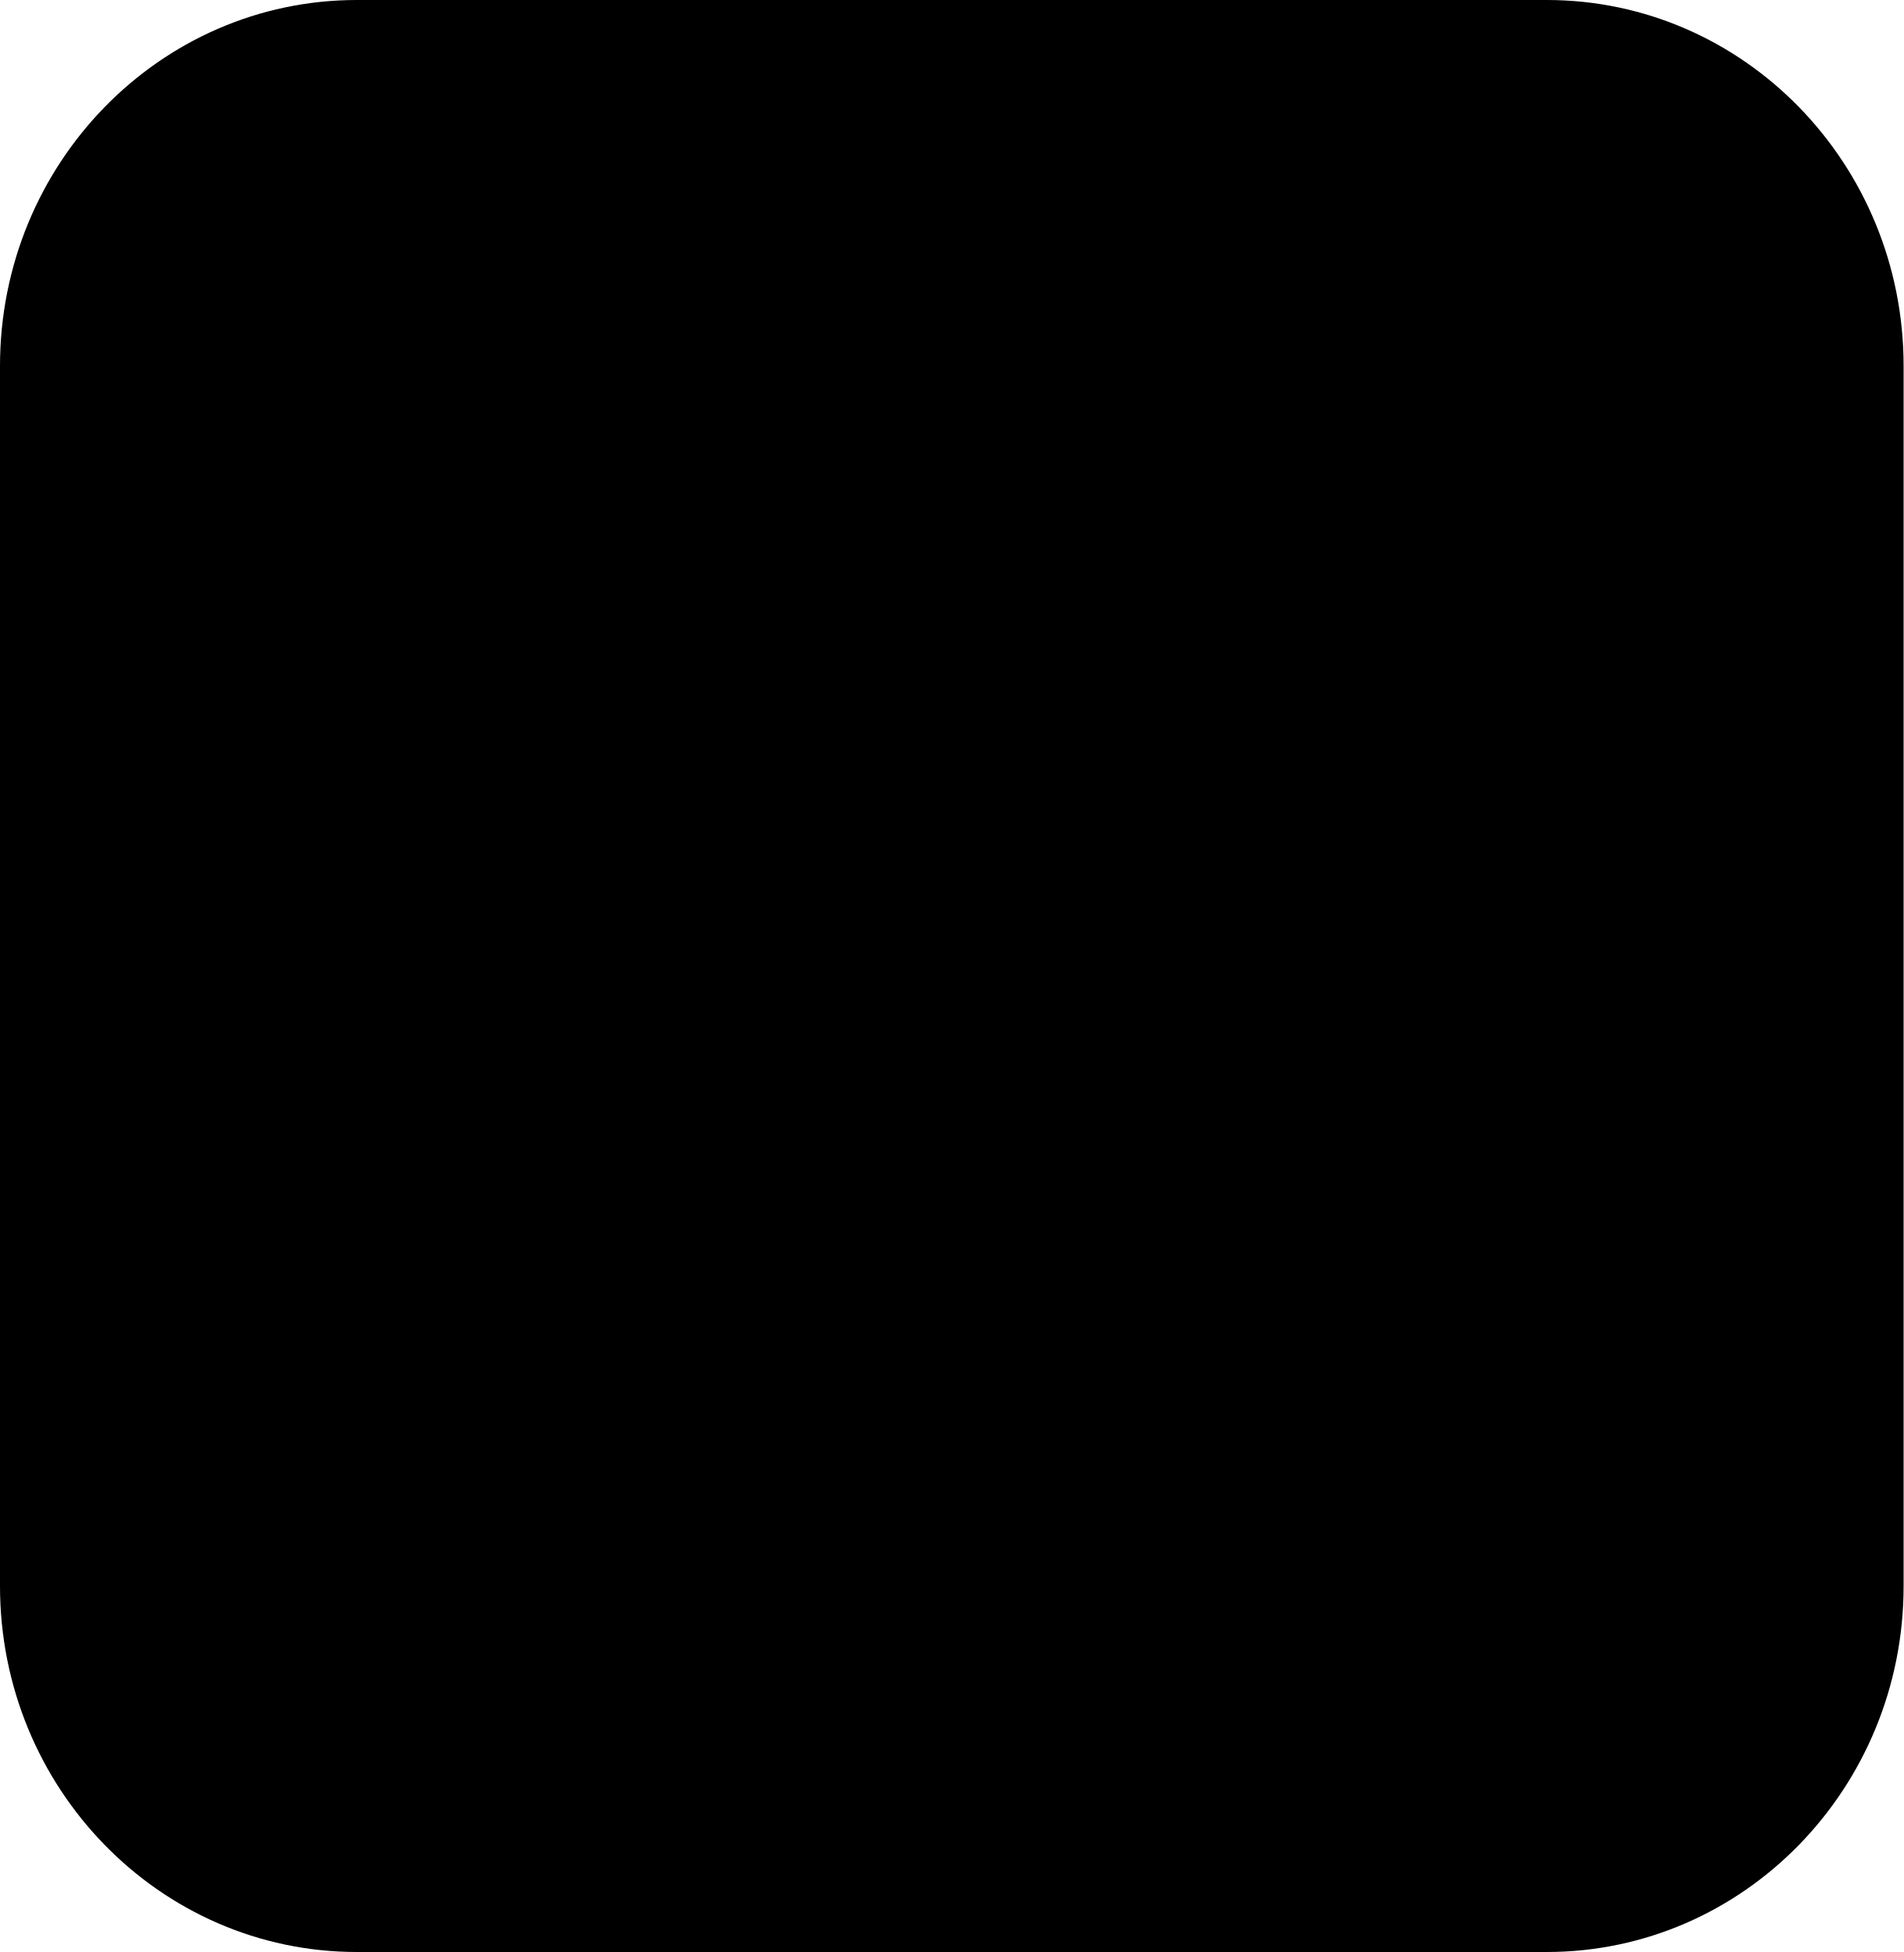
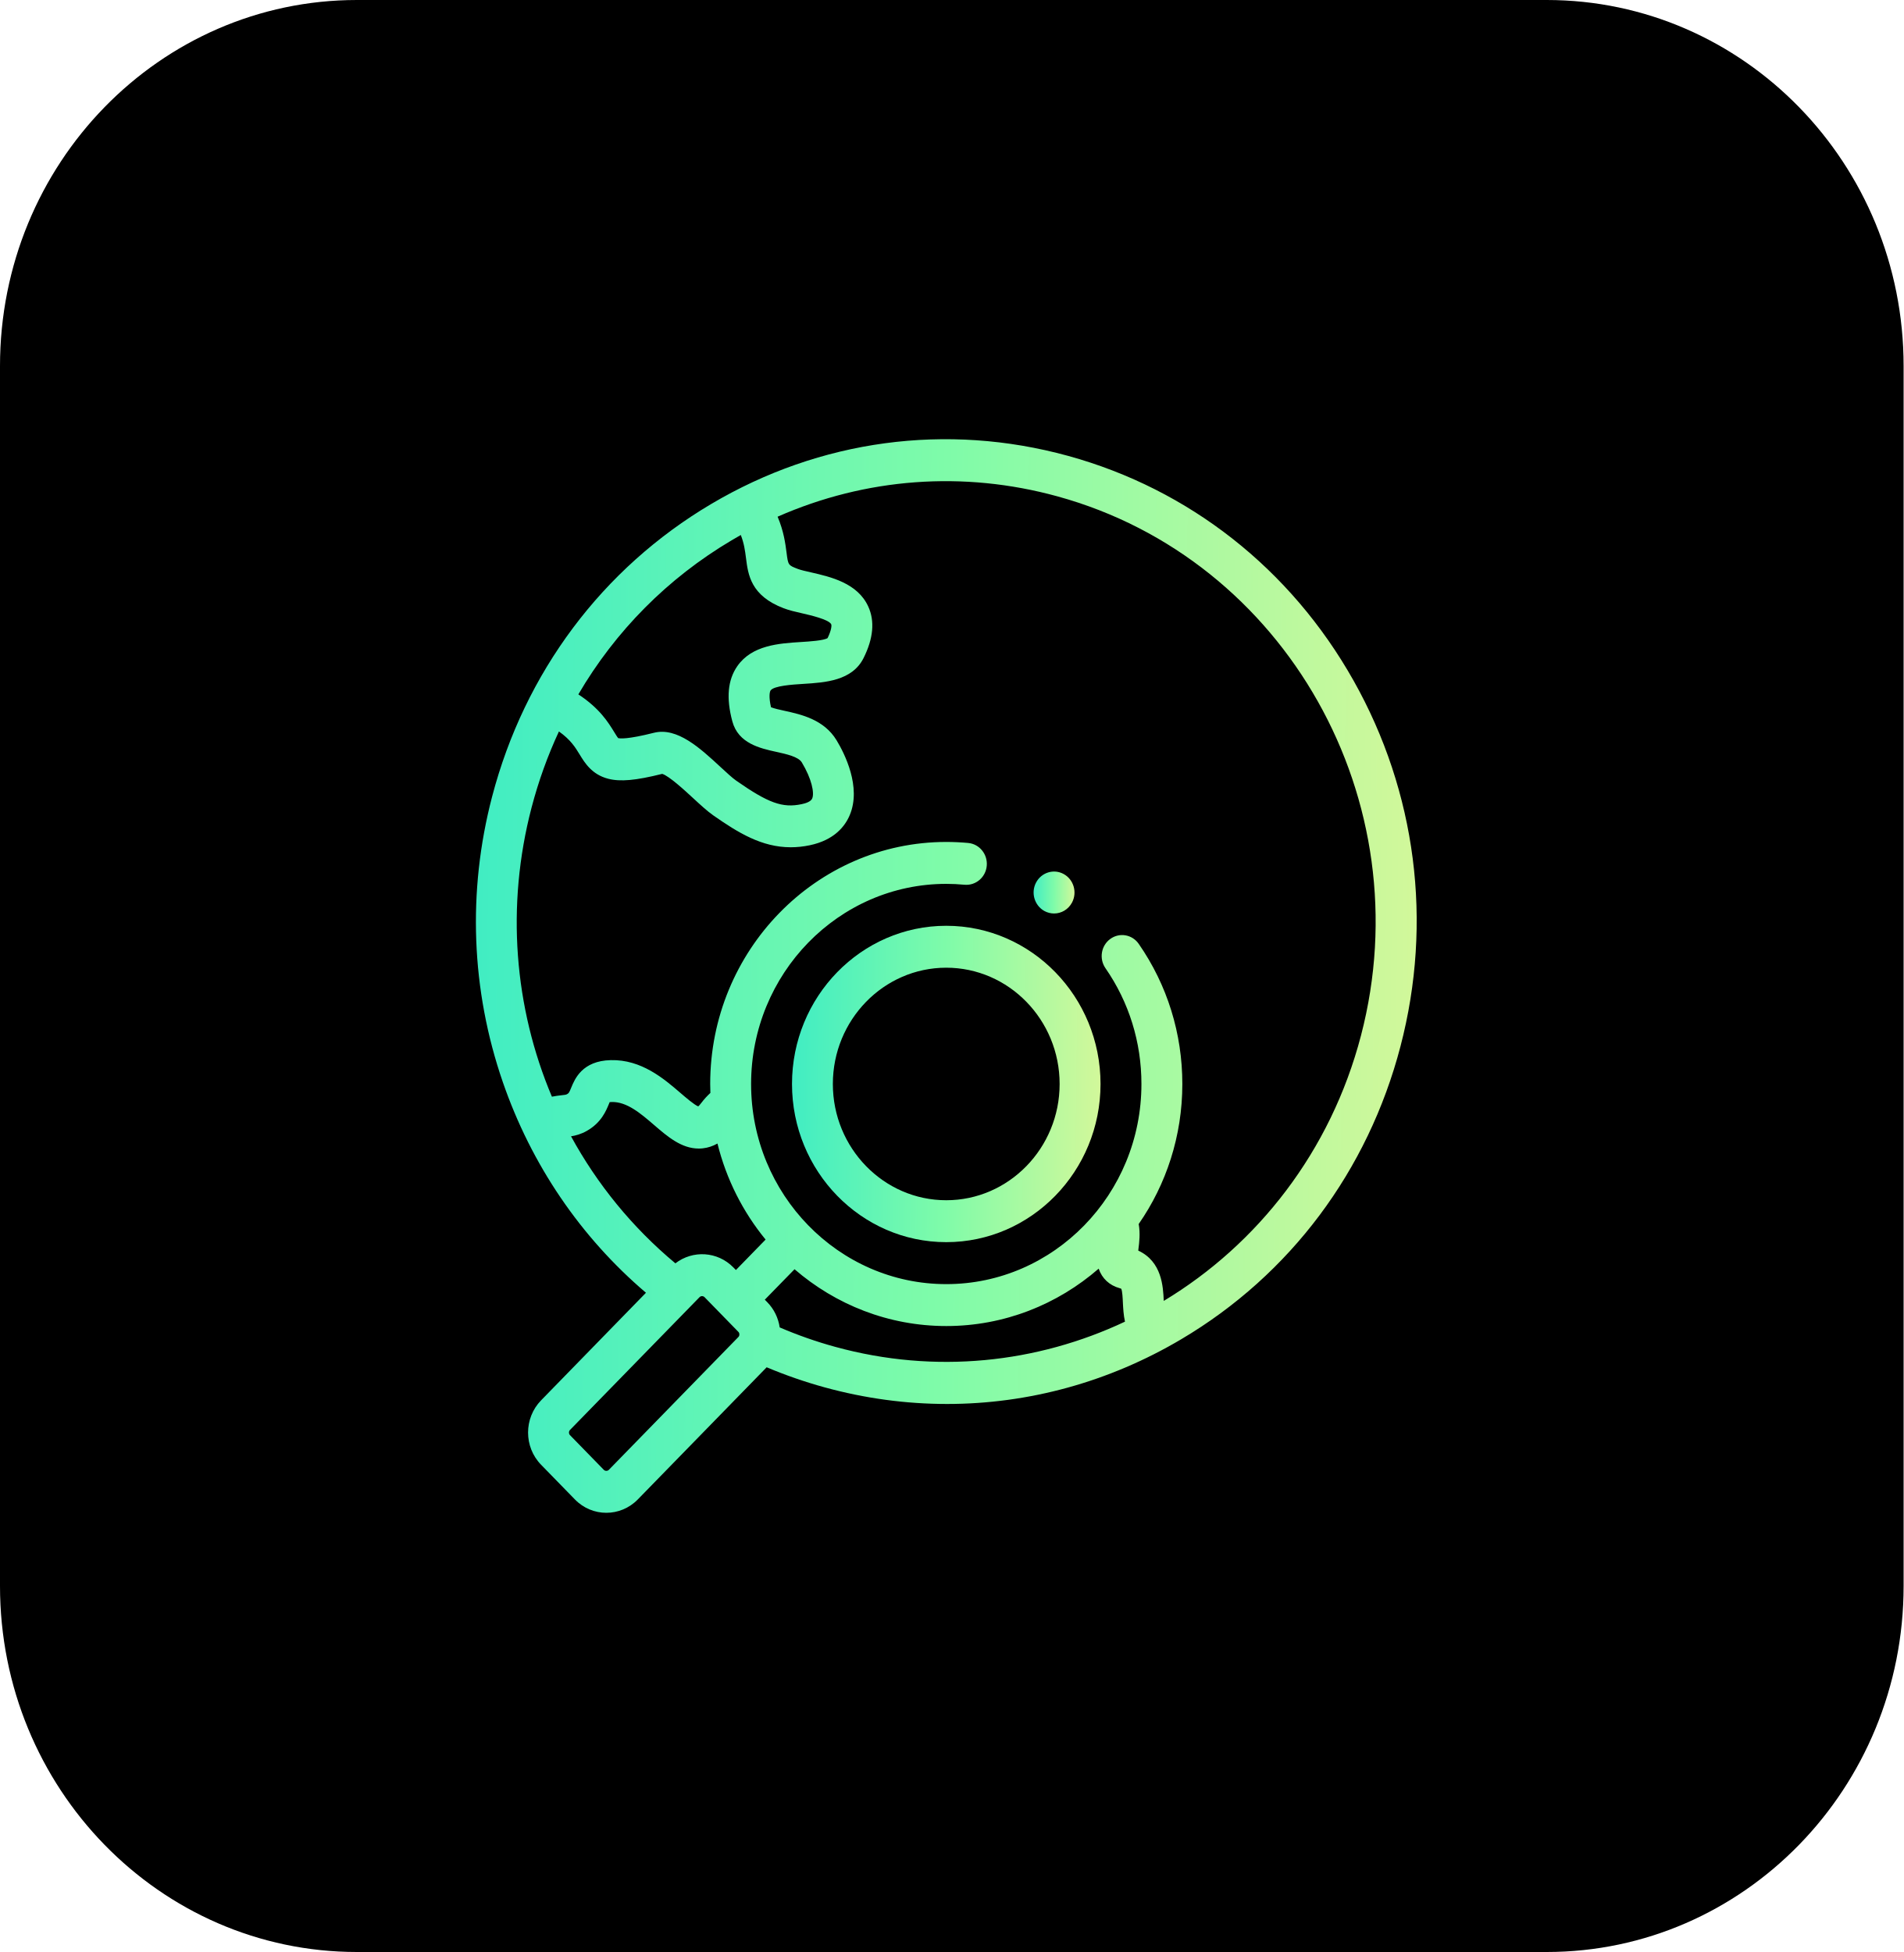
<svg xmlns="http://www.w3.org/2000/svg" width="39" height="40" viewBox="0 0 39 40" fill="none">
  <path d="M31.688 40H7.312C3.274 40 0 36.642 0 32.5V7.5C0 3.357 3.274 0 7.312 0H31.688C35.726 0 39 3.357 39 7.5V32.5C39 36.642 35.726 40 31.688 40Z" fill="#000000" />
  <path d="M27.73 13.945C26.443 11.659 24.366 10.024 21.88 9.341C19.394 8.658 16.798 9.008 14.57 10.328C12.341 11.648 10.747 13.778 10.081 16.328C9.574 18.267 9.651 20.288 10.301 22.173C10.886 23.868 11.896 25.352 13.234 26.491L11.085 28.696C10.73 29.06 10.73 29.651 11.085 30.015L11.779 30.727C11.956 30.909 12.189 31 12.422 31C12.655 31 12.888 30.909 13.066 30.727L15.707 28.018C16.092 28.18 16.49 28.318 16.893 28.429C17.723 28.657 18.565 28.77 19.402 28.77C21.071 28.77 22.719 28.321 24.203 27.442C26.432 26.122 28.026 23.992 28.692 21.442C29.358 18.893 29.016 16.23 27.73 13.945ZM14.989 11.072C15.051 11.035 15.114 10.999 15.177 10.963C15.245 11.137 15.264 11.286 15.283 11.432C15.326 11.777 15.381 12.207 16.055 12.464C16.167 12.507 16.297 12.537 16.434 12.568C16.599 12.606 16.985 12.694 17.03 12.794C17.038 12.811 17.041 12.899 16.955 13.076C16.872 13.127 16.584 13.145 16.41 13.156C15.962 13.184 15.406 13.219 15.106 13.65C14.909 13.933 14.875 14.304 15.004 14.783C15.126 15.235 15.573 15.334 15.899 15.406C16.114 15.453 16.357 15.507 16.427 15.623C16.63 15.959 16.688 16.249 16.64 16.362C16.613 16.427 16.506 16.462 16.422 16.479C16.03 16.561 15.742 16.457 15.083 15.997C15.005 15.943 14.881 15.828 14.761 15.717C14.345 15.332 13.874 14.896 13.397 15.016C12.85 15.154 12.699 15.134 12.665 15.125C12.646 15.104 12.611 15.046 12.584 15.002C12.461 14.802 12.286 14.516 11.849 14.229C12.607 12.933 13.677 11.849 14.989 11.072ZM11.699 23.285C11.794 23.27 11.905 23.241 12.024 23.173C12.318 23.006 12.416 22.765 12.475 22.622C12.48 22.61 12.485 22.597 12.49 22.585C12.501 22.584 12.515 22.583 12.532 22.582C12.844 22.574 13.127 22.818 13.4 23.053C13.676 23.291 13.961 23.536 14.315 23.536C14.344 23.536 14.373 23.535 14.402 23.531C14.506 23.519 14.605 23.486 14.699 23.433C14.881 24.168 15.223 24.838 15.685 25.401L15.077 26.025L15.026 25.973C14.702 25.641 14.193 25.613 13.837 25.888C12.952 25.151 12.234 24.265 11.699 23.285ZM12.473 30.12C12.446 30.147 12.398 30.147 12.371 30.12L11.677 29.408C11.65 29.38 11.65 29.331 11.677 29.303L14.332 26.581C14.345 26.567 14.364 26.56 14.383 26.56C14.401 26.56 14.42 26.567 14.434 26.581L14.781 26.937C14.781 26.937 14.781 26.937 14.781 26.937C14.781 26.937 14.781 26.937 14.781 26.937L15.128 27.293C15.145 27.31 15.148 27.331 15.148 27.345C15.148 27.359 15.145 27.38 15.128 27.397L12.473 30.12ZM17.11 27.599C16.723 27.493 16.342 27.359 15.974 27.201C15.945 27.006 15.858 26.826 15.72 26.685L15.669 26.633L16.278 26.009C17.119 26.735 18.204 27.173 19.387 27.173C20.576 27.173 21.666 26.73 22.509 25.997C22.576 26.196 22.729 26.34 22.938 26.397C22.957 26.402 22.967 26.407 22.971 26.409C22.994 26.453 23.001 26.604 23.005 26.694C23.011 26.807 23.017 26.944 23.048 27.083C21.25 27.93 19.166 28.164 17.11 27.599ZM27.883 21.22C27.262 23.598 25.764 25.499 23.842 26.658C23.842 26.657 23.842 26.655 23.842 26.653C23.829 26.365 23.805 25.852 23.32 25.627C23.321 25.617 23.322 25.608 23.323 25.599C23.341 25.456 23.363 25.275 23.329 25.082C23.892 24.272 24.223 23.281 24.223 22.213C24.223 21.177 23.914 20.184 23.33 19.342C23.196 19.148 22.935 19.103 22.746 19.241C22.558 19.378 22.514 19.646 22.648 19.84C23.13 20.535 23.385 21.356 23.385 22.213C23.385 24.474 21.591 26.314 19.387 26.314C17.182 26.314 15.388 24.474 15.388 22.213C15.388 19.951 17.182 18.112 19.387 18.112C19.509 18.112 19.635 18.118 19.76 18.13C19.99 18.151 20.195 17.978 20.216 17.742C20.237 17.506 20.068 17.296 19.837 17.274C19.686 17.26 19.535 17.253 19.387 17.253C16.72 17.253 14.55 19.478 14.55 22.213C14.55 22.274 14.552 22.335 14.554 22.396C14.492 22.453 14.428 22.521 14.367 22.602C14.339 22.64 14.318 22.661 14.305 22.672C14.224 22.64 14.054 22.494 13.939 22.395C13.602 22.105 13.14 21.708 12.512 21.724C11.928 21.738 11.775 22.111 11.702 22.29C11.66 22.393 11.653 22.401 11.618 22.421C11.597 22.433 11.574 22.437 11.494 22.445C11.443 22.451 11.379 22.458 11.307 22.473C10.536 20.647 10.362 18.571 10.89 16.55C11.032 16.007 11.22 15.486 11.451 14.989C11.691 15.159 11.787 15.316 11.875 15.46C11.981 15.634 12.127 15.872 12.46 15.958C12.71 16.022 13.022 15.994 13.567 15.858C13.709 15.901 14.039 16.206 14.2 16.355C14.348 16.491 14.487 16.62 14.611 16.707C15.123 17.065 15.606 17.362 16.2 17.362C16.325 17.362 16.454 17.349 16.589 17.321C17.096 17.215 17.315 16.927 17.409 16.703C17.652 16.126 17.302 15.439 17.14 15.171C16.882 14.744 16.416 14.641 16.075 14.566C15.987 14.547 15.862 14.519 15.796 14.493C15.748 14.284 15.767 14.179 15.787 14.149C15.855 14.052 16.234 14.028 16.461 14.014C16.906 13.986 17.46 13.951 17.693 13.483C17.893 13.082 17.925 12.727 17.788 12.428C17.568 11.947 17.017 11.821 16.616 11.729C16.512 11.706 16.405 11.681 16.347 11.659C16.147 11.582 16.147 11.582 16.114 11.322C16.09 11.138 16.058 10.888 15.931 10.588C17.737 9.793 19.736 9.641 21.663 10.171C26.348 11.458 29.138 16.415 27.883 21.22Z" fill="url(#paint0_linear_1485_49611)" />
  <path d="M19.386 18.971C17.643 18.971 16.226 20.425 16.226 22.213C16.226 24 17.643 25.454 19.386 25.454C21.129 25.454 22.547 24 22.547 22.213C22.547 20.425 21.129 18.971 19.386 18.971ZM19.386 24.595C18.105 24.595 17.063 23.526 17.063 22.213C17.063 20.899 18.105 19.83 19.386 19.83C20.667 19.83 21.709 20.899 21.709 22.213C21.709 23.526 20.667 24.595 19.386 24.595Z" fill="url(#paint1_linear_1485_49611)" />
  <path d="M21.396 18.668C21.459 18.702 21.527 18.719 21.595 18.719C21.744 18.719 21.888 18.637 21.964 18.493C22.073 18.284 21.997 18.023 21.793 17.911L21.793 17.911C21.59 17.798 21.336 17.877 21.226 18.085C21.116 18.294 21.193 18.555 21.396 18.668Z" fill="url(#paint2_linear_1485_49611)" />
  <defs>
    <linearGradient id="paint0_linear_1485_49611" x1="9.75" y1="9" x2="29.265" y2="9.216" gradientUnits="userSpaceOnUse">
-       <stop stopColor="#40EDC3" />
-       <stop offset="0.496" stopColor="#7FFBA9" />
-       <stop offset="1" stopColor="#D3F89A" />
+       <stop stop-color="#40EDC3" />
+       <stop offset="0.496" stop-color="#7FFBA9" />
+       <stop offset="1" stop-color="#D3F89A" />
    </linearGradient>
    <linearGradient id="paint1_linear_1485_49611" x1="16.226" y1="18.971" x2="22.625" y2="19.05" gradientUnits="userSpaceOnUse">
-       <stop stopColor="#40EDC3" />
-       <stop offset="0.496" stopColor="#7FFBA9" />
-       <stop offset="1" stopColor="#D3F89A" />
+       <stop stop-color="#40EDC3" />
+       <stop offset="0.496" stop-color="#7FFBA9" />
+       <stop offset="1" stop-color="#D3F89A" />
    </linearGradient>
    <linearGradient id="paint2_linear_1485_49611" x1="21.176" y1="17.86" x2="22.024" y2="17.87" gradientUnits="userSpaceOnUse">
-       <stop stopColor="#40EDC3" />
-       <stop offset="0.496" stopColor="#7FFBA9" />
-       <stop offset="1" stopColor="#D3F89A" />
+       <stop stop-color="#40EDC3" />
+       <stop offset="0.496" stop-color="#7FFBA9" />
+       <stop offset="1" stop-color="#D3F89A" />
    </linearGradient>
  </defs>
</svg>
